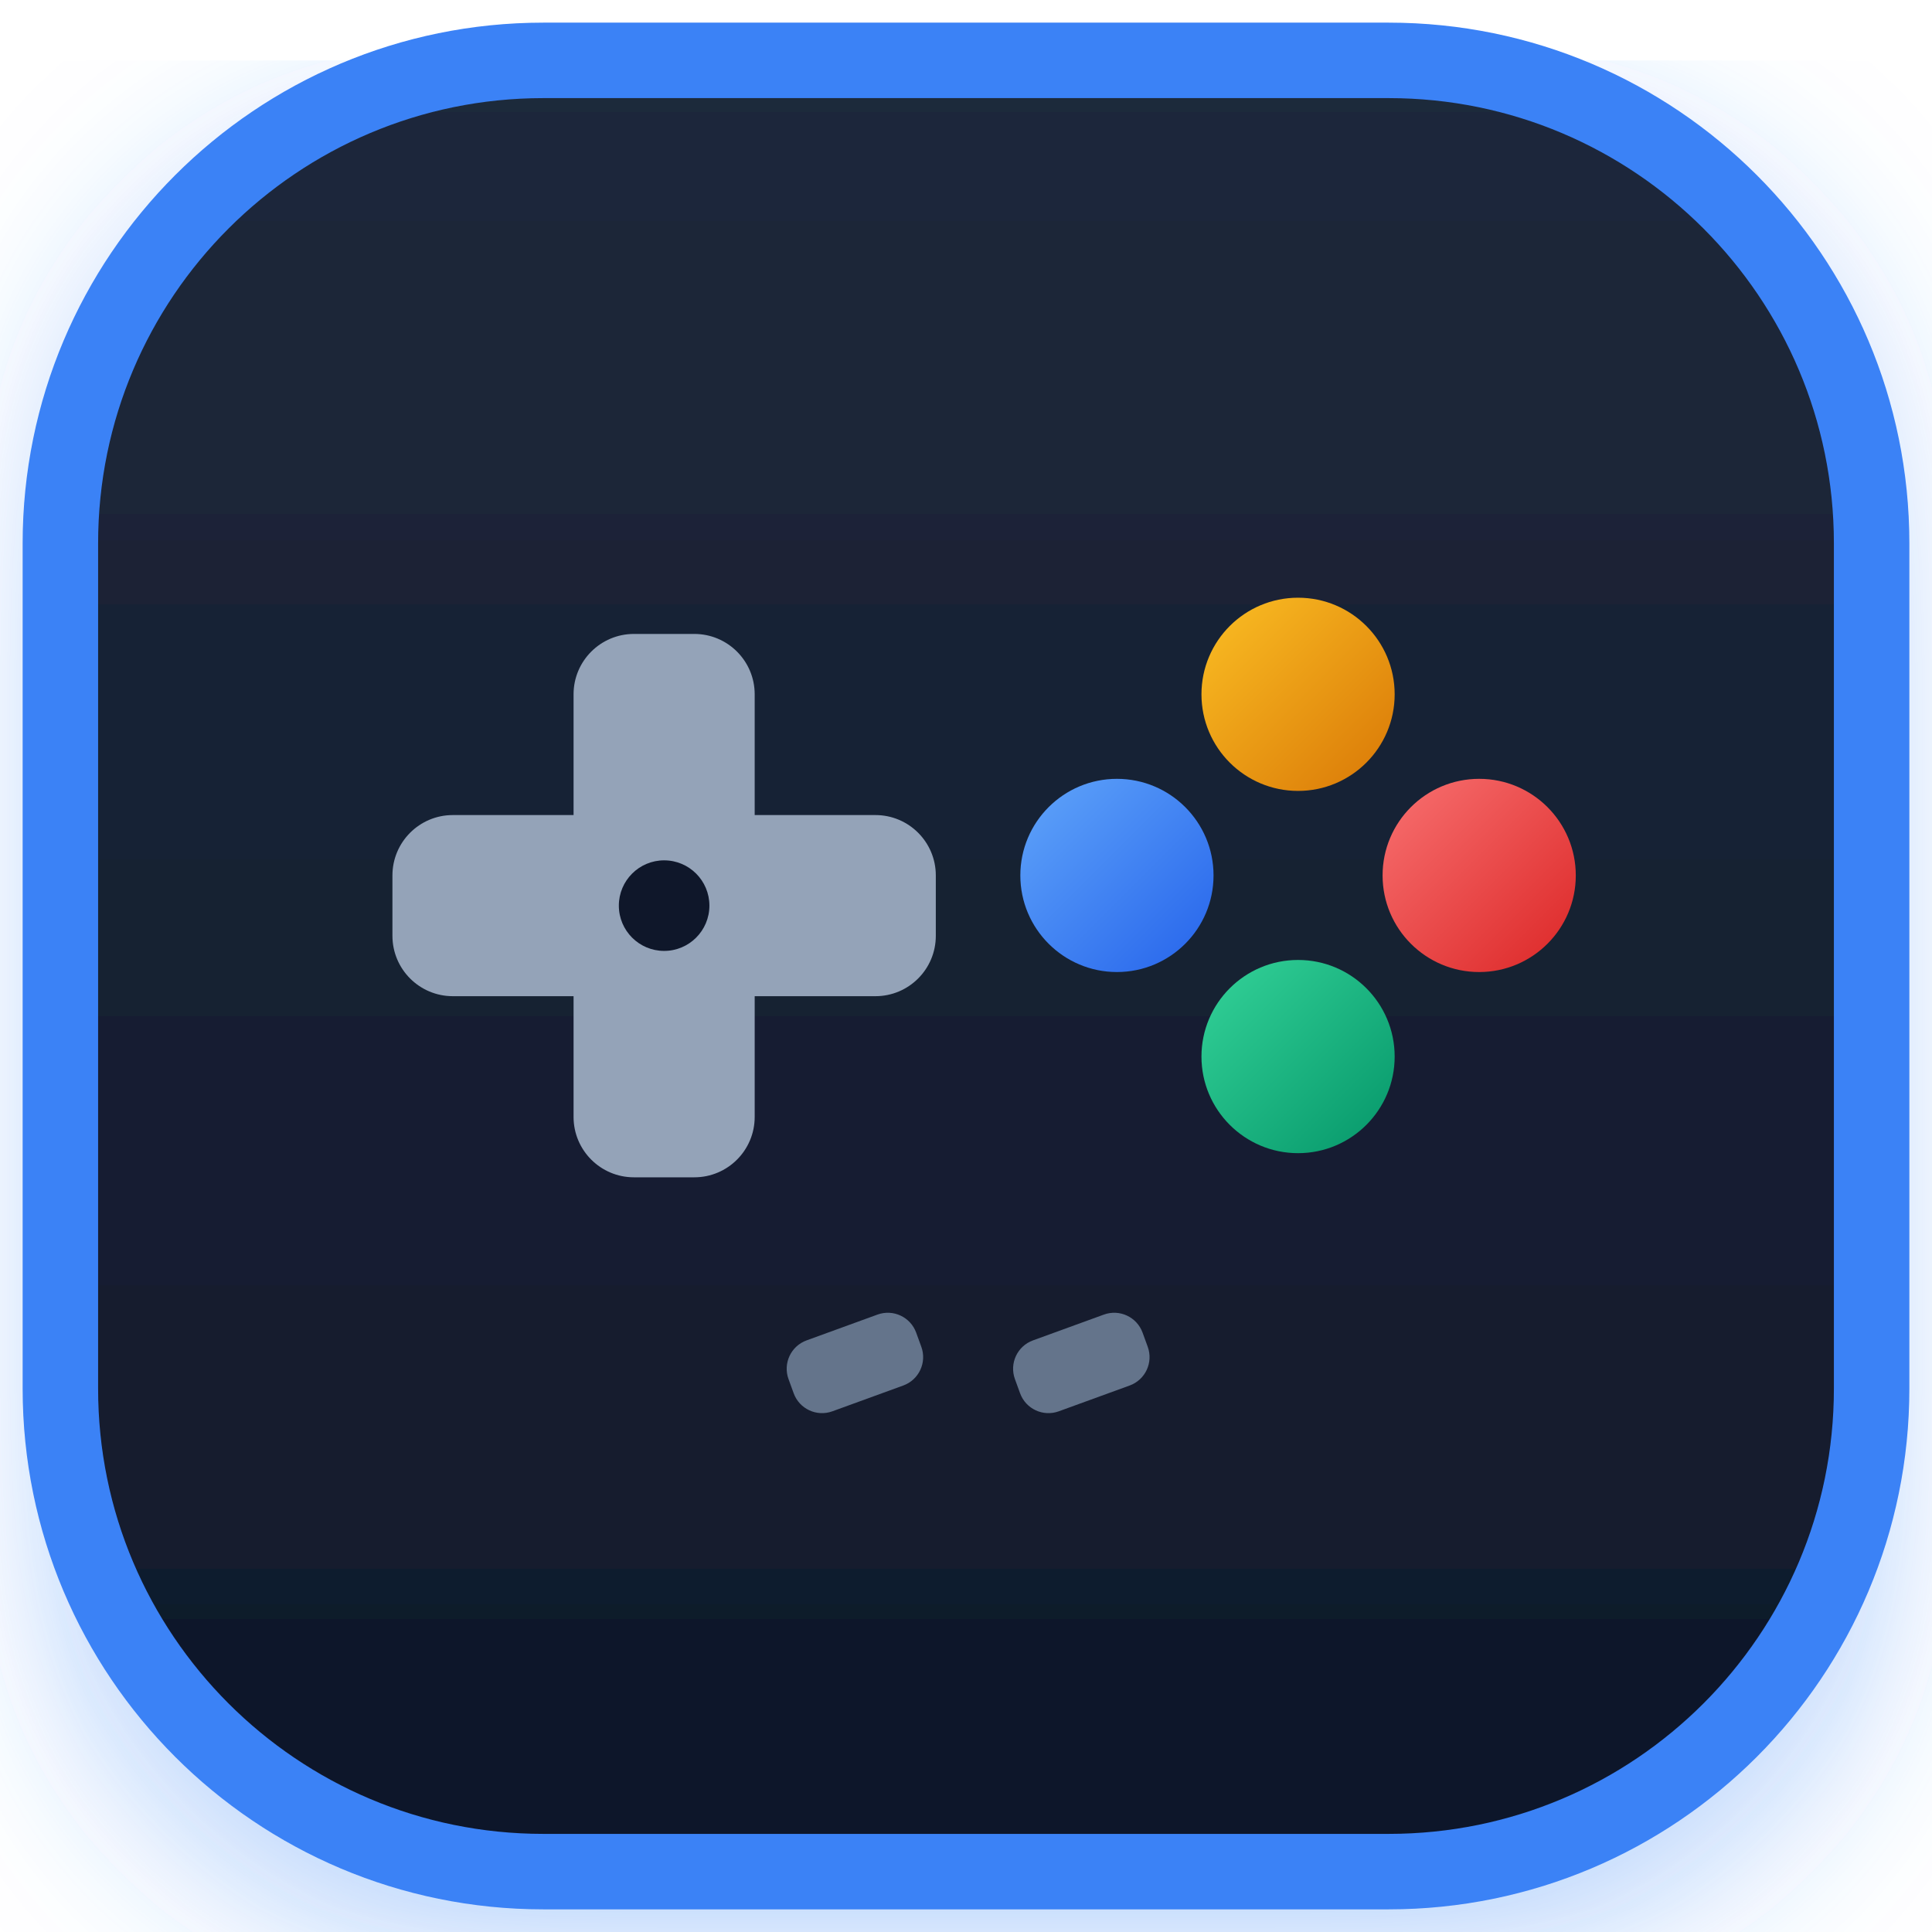
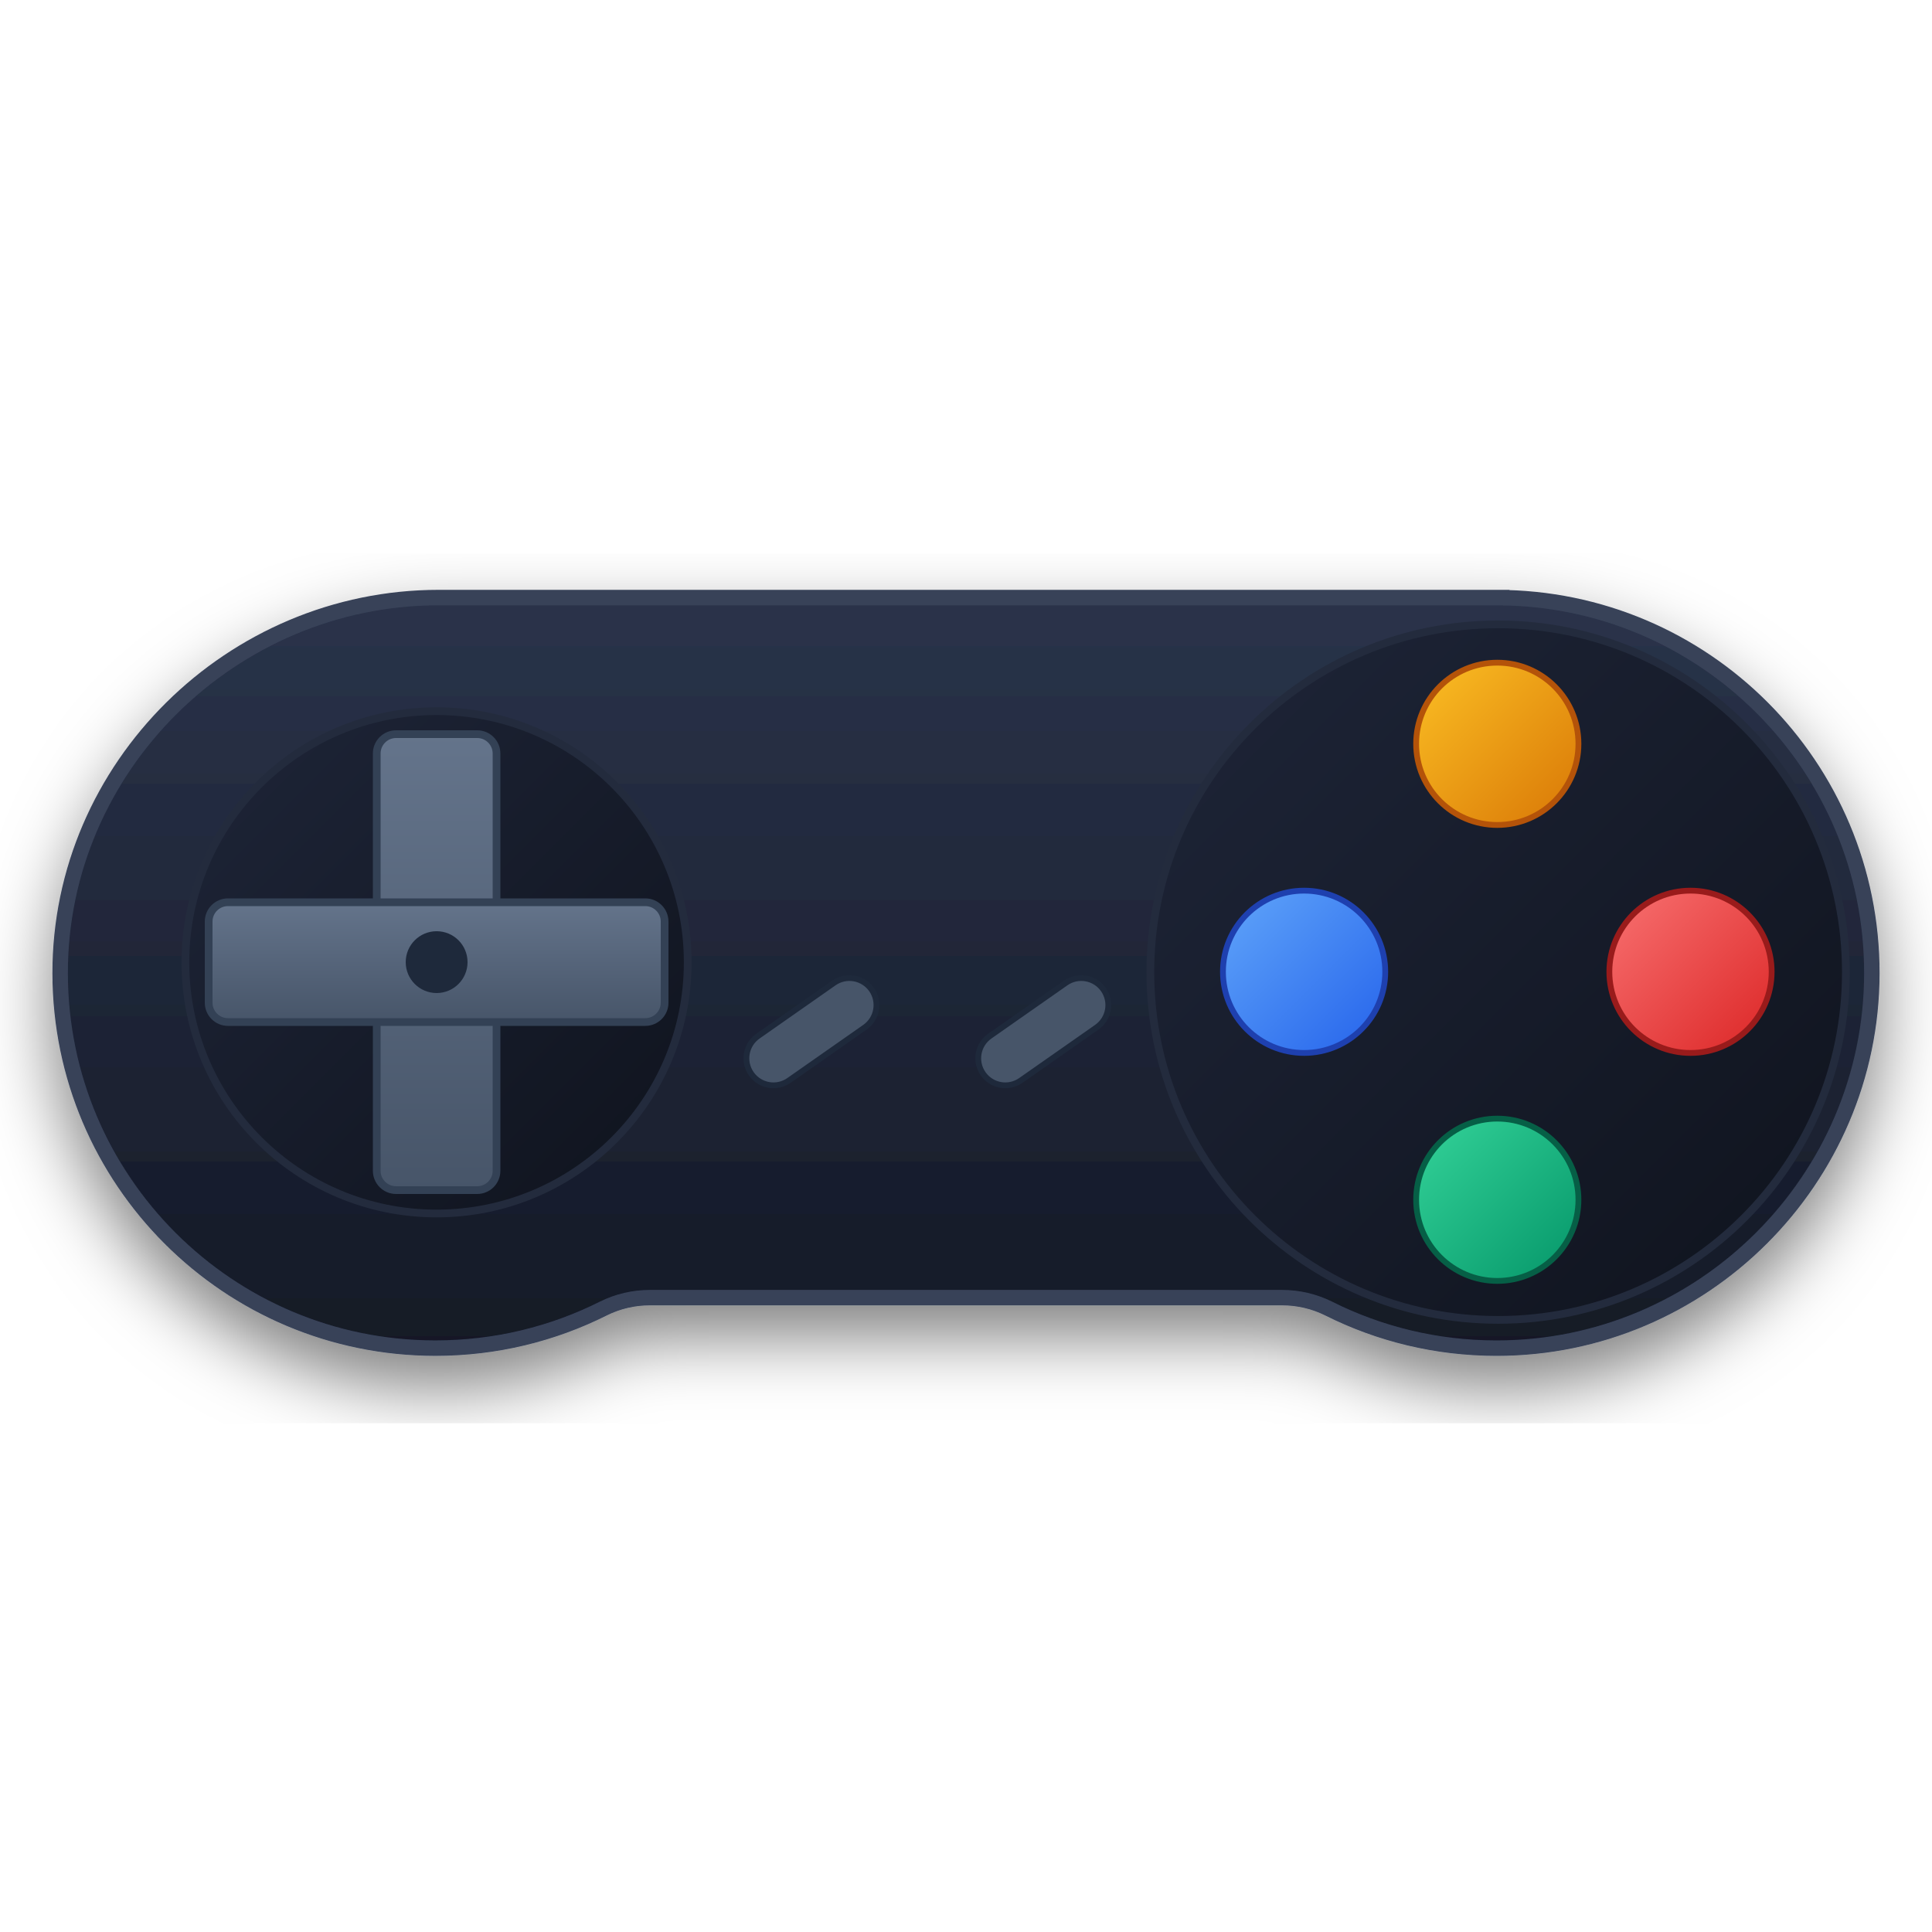
- <svg xmlns="http://www.w3.org/2000/svg" viewBox="0 0 64 64" width="64" height="64">
+ <svg xmlns="http://www.w3.org/2000/svg" viewBox="0 0 1000 1000" width="1000" height="1000">
  <defs>
    <linearGradient id="body-grad" x1="0%" y1="0%" x2="0%" y2="100%">
-       <stop offset="0%" stop-color="#1e293b" />
-       <stop offset="100%" stop-color="#0f172a" />
+       <stop offset="0%" stop-color="#2a334a" />
+       <stop offset="100%" stop-color="#141926" />
    </linearGradient>
-     <linearGradient id="blue-btn-grad" x1="0%" y1="0%" x2="100%" y2="100%">
+     <linearGradient id="well-grad" x1="0%" y1="0%" x2="100%" y2="100%">
+       <stop offset="0%" stop-color="#1e2538" />
+       <stop offset="100%" stop-color="#0f131d" />
+     </linearGradient>
+     <linearGradient id="btn-blue" x1="0%" y1="0%" x2="100%" y2="100%">
      <stop offset="0%" stop-color="#60a5fa" />
      <stop offset="100%" stop-color="#2563eb" />
    </linearGradient>
-     <linearGradient id="red-btn-grad" x1="0%" y1="0%" x2="100%" y2="100%">
+     <linearGradient id="btn-red" x1="0%" y1="0%" x2="100%" y2="100%">
      <stop offset="0%" stop-color="#f87171" />
      <stop offset="100%" stop-color="#dc2626" />
    </linearGradient>
-     <linearGradient id="green-btn-grad" x1="0%" y1="0%" x2="100%" y2="100%">
+     <linearGradient id="btn-green" x1="0%" y1="0%" x2="100%" y2="100%">
      <stop offset="0%" stop-color="#34d399" />
      <stop offset="100%" stop-color="#059669" />
    </linearGradient>
-     <linearGradient id="yellow-btn-grad" x1="0%" y1="0%" x2="100%" y2="100%">
+     <linearGradient id="btn-yellow" x1="0%" y1="0%" x2="100%" y2="100%">
      <stop offset="0%" stop-color="#fbbf24" />
      <stop offset="100%" stop-color="#d97706" />
    </linearGradient>
-     <filter id="glow" x="-20%" y="-20%" width="140%" height="140%">
-       <feDropShadow dx="0" dy="2" stdDeviation="3" flood-color="#3b82f6" flood-opacity="0.35" />
+     <linearGradient id="dpad-grad" x1="0%" y1="0%" x2="0%" y2="100%">
+       <stop offset="0%" stop-color="#64748b" />
+       <stop offset="100%" stop-color="#475569" />
+     </linearGradient>
+     <filter id="shadow" x="-10%" y="-10%" width="120%" height="120%">
+       <feDropShadow dx="0" dy="16" stdDeviation="18" flood-color="#000000" flood-opacity="0.5" />
    </filter>
  </defs>
-   <rect x="2" y="2" width="60" height="60" rx="16" fill="url(#body-grad)" stroke="#3b82f6" stroke-width="2.5" filter="url(#glow)" />
-   <g fill="#94a3b8">
-     <rect x="13" y="27" width="18" height="6" rx="2" />
-     <rect x="19" y="21" width="6" height="18" rx="2" />
-     <circle cx="22" cy="30" r="1.5" fill="#0f172a" />
+   <path filter="url(#shadow)" fill="url(#body-grad)" stroke="#384259" stroke-width="8" d="M774.64,309.3H227.03c-107.03,0-196.1,87.57-195.9,194.6.19,107.11,87.08,193.89,194.24,193.89,31.21,0,60.69-7.36,86.82-20.44,7.51-3.76,15.79-5.69,24.19-5.69h327.25c8.4,0,16.68,1.94,24.19,5.7,26.11,13.07,55.56,20.43,86.74,20.44,106.78.04,194.13-87.13,194.31-193.91.18-107.43-86.86-194.57-194.24-194.57Z" />
+   <circle cx="225.96" cy="498.1" r="130" fill="url(#well-grad)" stroke="#232b3d" stroke-width="4" />
+   <circle cx="775.42" cy="503.17" r="180" fill="url(#well-grad)" stroke="#232b3d" stroke-width="4" />
+   <g fill="url(#dpad-grad)">
+     <rect x="195" y="380" width="62" height="236" rx="10" stroke="#334155" stroke-width="4" />
+     <rect x="108" y="467" width="236" height="62" rx="10" stroke="#334155" stroke-width="4" />
+     <circle cx="226" cy="498" r="16" fill="#1e293b" />
  </g>
-   <circle cx="43" cy="23" r="3.2" fill="url(#yellow-btn-grad)" />
-   <circle cx="49" cy="29" r="3.2" fill="url(#red-btn-grad)" />
-   <circle cx="37" cy="29" r="3.2" fill="url(#blue-btn-grad)" />
-   <circle cx="43" cy="35" r="3.2" fill="url(#green-btn-grad)" />
-   <rect x="26" y="44" width="4.5" height="2.5" rx="1" fill="#64748b" transform="rotate(-20 28 45)" />
-   <rect x="33.5" y="44" width="4.5" height="2.5" rx="1" fill="#64748b" transform="rotate(-20 35.5 45)" />
+   <circle cx="775" cy="385" r="42" fill="url(#btn-yellow)" stroke="#b45309" stroke-width="3" />
+   <circle cx="875" cy="503" r="42" fill="url(#btn-red)" stroke="#991b1b" stroke-width="3" />
+   <circle cx="775" cy="621" r="42" fill="url(#btn-green)" stroke="#065f46" stroke-width="3" />
+   <circle cx="675" cy="503" r="42" fill="url(#btn-blue)" stroke="#1e40af" stroke-width="3" />
+   <rect x="382" y="520" width="76" height="28" rx="14" fill="#475569" stroke="#1e293b" stroke-width="3" transform="rotate(-35 420 534)" />
+   <rect x="502" y="520" width="76" height="28" rx="14" fill="#475569" stroke="#1e293b" stroke-width="3" transform="rotate(-35 540 534)" />
</svg>
